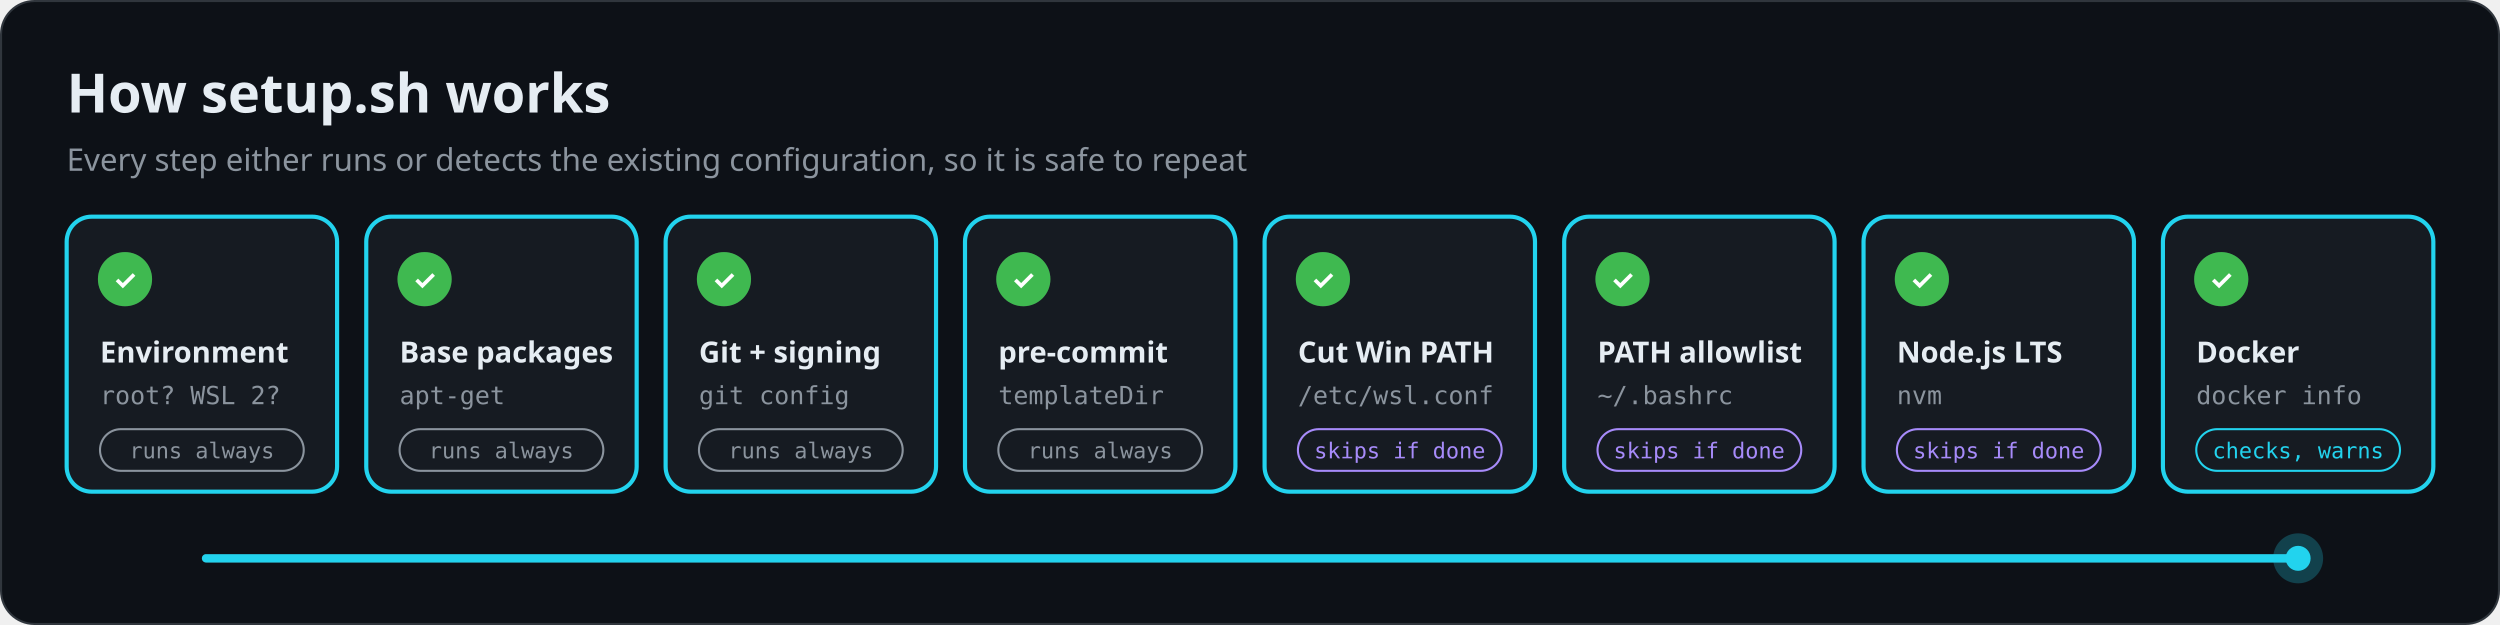
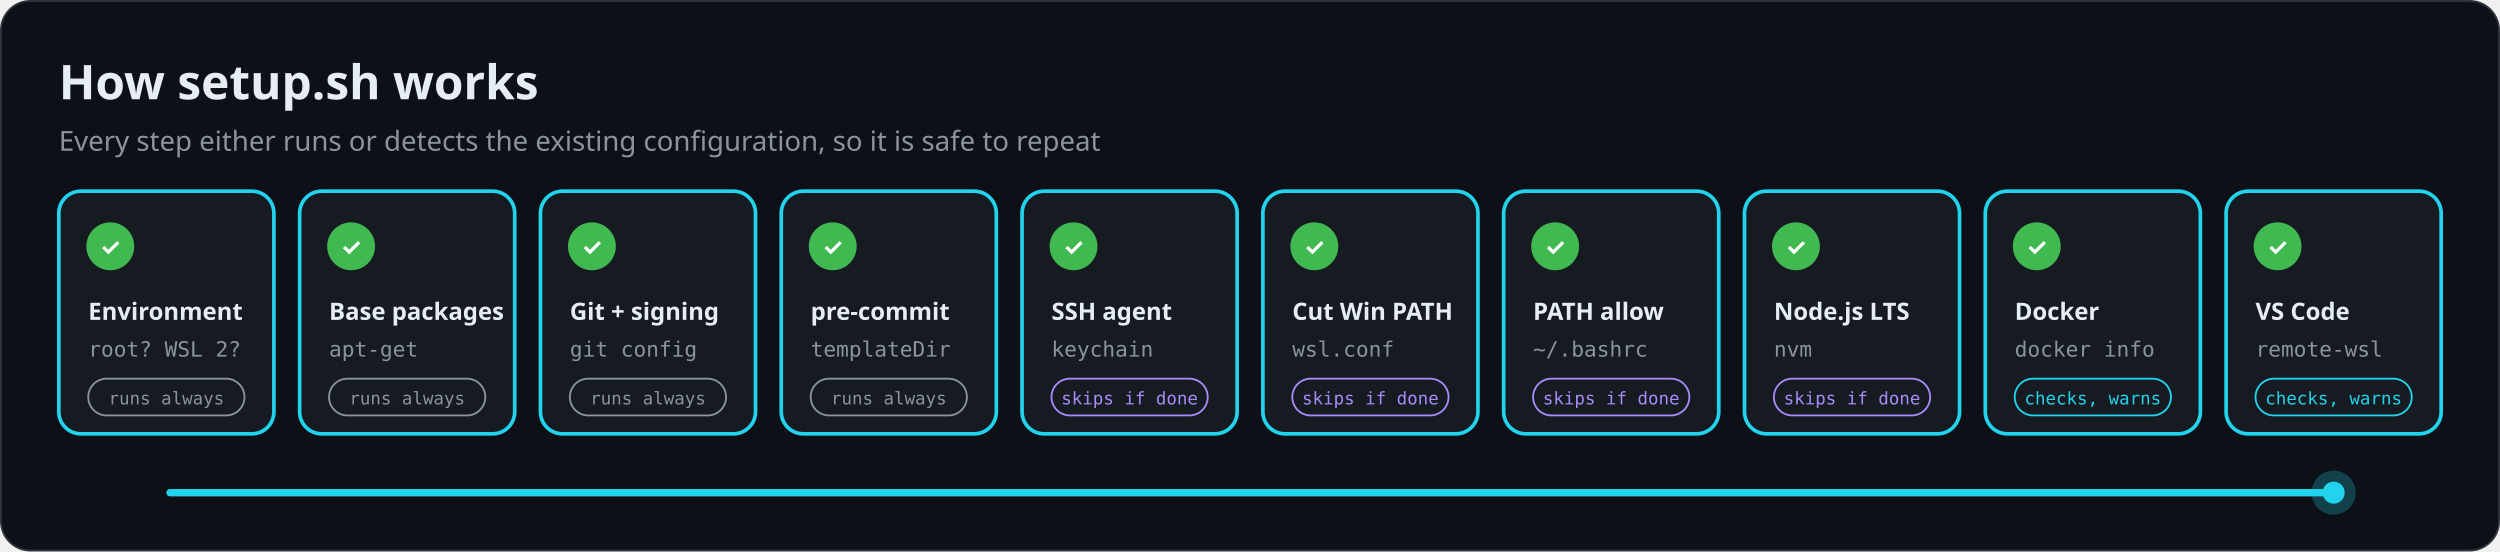
- <svg xmlns="http://www.w3.org/2000/svg" width="1200" height="300" viewBox="0 0 1200 300" role="img" aria-labelledby="title desc">
-   <style>text { font-family: -apple-system, BlinkMacSystemFont, 'Segoe UI', 'Noto Sans', Helvetica, Arial, sans-serif; } .title { font-size: 26px; font-weight: 800; fill: #e6edf3; } .sub { font-size: 15px; fill: #8b949e; } .mono { font-family: ui-monospace, SFMono-Regular, 'Cascadia Code', Consolas, 'DejaVu Sans Mono', 'Liberation Mono', monospace; }  .step { font-size: 14px; font-weight: 700; fill: #e6edf3; } .detail { font-family: ui-monospace, SFMono-Regular, 'Cascadia Code', Consolas, 'DejaVu Sans Mono', 'Liberation Mono', monospace; font-size: 12px; fill: #8b949e; } .num { font-size: 13px; font-weight: 700; fill: #e6edf3; } .pill { font-family: ui-monospace, SFMono-Regular, 'Cascadia Code', Consolas, 'DejaVu Sans Mono', 'Liberation Mono', monospace; font-size: 10.5px; } .track { transform-box: fill-box; transform-origin: left center; transform: scaleX(1); animation: track 7.5s linear infinite; } @keyframes track { 0% { transform: scaleX(0); opacity: 1; } 75% { transform: scaleX(1); } 94% { opacity: 1; } 100% { transform: scaleX(1); opacity: 0; } } .dot { transform: translateX(1006.2px); animation: dot 7.5s linear infinite; } @keyframes dot { 0% { transform: translateX(0); opacity: 1; } 75% { transform: translateX(1006.2px); } 94% { opacity: 1; } 100% { transform: translateX(1006.2px); opacity: 0; } } .k0 { animation: k0 7.5s linear infinite; } @keyframes k0 { 0%, 0.00% { opacity: 0; } 2.00%, 94% { opacity: 1; } 100% { opacity: 0; } } .k1 { animation: k1 7.5s linear infinite; } @keyframes k1 { 0%, 10.71% { opacity: 0; } 12.71%, 94% { opacity: 1; } 100% { opacity: 0; } } .k2 { animation: k2 7.5s linear infinite; } @keyframes k2 { 0%, 21.43% { opacity: 0; } 23.43%, 94% { opacity: 1; } 100% { opacity: 0; } } .k3 { animation: k3 7.5s linear infinite; } @keyframes k3 { 0%, 32.14% { opacity: 0; } 34.14%, 94% { opacity: 1; } 100% { opacity: 0; } } .k4 { animation: k4 7.5s linear infinite; } @keyframes k4 { 0%, 42.86% { opacity: 0; } 44.86%, 94% { opacity: 1; } 100% { opacity: 0; } } .k5 { animation: k5 7.5s linear infinite; } @keyframes k5 { 0%, 53.57% { opacity: 0; } 55.57%, 94% { opacity: 1; } 100% { opacity: 0; } } .k6 { animation: k6 7.5s linear infinite; } @keyframes k6 { 0%, 64.29% { opacity: 0; } 66.29%, 94% { opacity: 1; } 100% { opacity: 0; } } .k7 { animation: k7 7.5s linear infinite; } @keyframes k7 { 0%, 75.00% { opacity: 0; } 77.00%, 94% { opacity: 1; } 100% { opacity: 0; } } @media (prefers-reduced-motion: reduce) { * { animation: none !important; } }</style>
-   <rect x="0.5" y="0.5" width="1199" height="299" rx="16" fill="#0d1117" stroke="#30363d" />
+ <svg xmlns="http://www.w3.org/2000/svg" width="1360" height="300" viewBox="0 0 1360 300" role="img" aria-labelledby="title desc">
+   <style>text { font-family: -apple-system, BlinkMacSystemFont, 'Segoe UI', 'Noto Sans', Helvetica, Arial, sans-serif; } .title { font-size: 26px; font-weight: 800; fill: #e6edf3; } .sub { font-size: 15px; fill: #8b949e; } .mono { font-family: ui-monospace, SFMono-Regular, 'Cascadia Code', Consolas, 'DejaVu Sans Mono', 'Liberation Mono', monospace; }  .step { font-size: 13px; font-weight: 700; fill: #e6edf3; } .detail { font-family: ui-monospace, SFMono-Regular, 'Cascadia Code', Consolas, 'DejaVu Sans Mono', 'Liberation Mono', monospace; font-size: 11.5px; fill: #8b949e; } .num { font-size: 13px; font-weight: 700; fill: #e6edf3; } .pill { font-family: ui-monospace, SFMono-Regular, 'Cascadia Code', Consolas, 'DejaVu Sans Mono', 'Liberation Mono', monospace; font-size: 9.5px; } .track { transform-box: fill-box; transform-origin: left center; transform: scaleX(1); animation: track 7.5s linear infinite; } @keyframes track { 0% { transform: scaleX(0); opacity: 1; } 75% { transform: scaleX(1); } 94% { opacity: 1; } 100% { transform: scaleX(1); opacity: 0; } } .dot { transform: translateX(1179.0px); animation: dot 7.5s linear infinite; } @keyframes dot { 0% { transform: translateX(0); opacity: 1; } 75% { transform: translateX(1179.0px); } 94% { opacity: 1; } 100% { transform: translateX(1179.0px); opacity: 0; } } .k0 { animation: k0 7.5s linear infinite; } @keyframes k0 { 0%, 0.00% { opacity: 0; } 2.00%, 94% { opacity: 1; } 100% { opacity: 0; } } .k1 { animation: k1 7.5s linear infinite; } @keyframes k1 { 0%, 8.33% { opacity: 0; } 10.33%, 94% { opacity: 1; } 100% { opacity: 0; } } .k2 { animation: k2 7.5s linear infinite; } @keyframes k2 { 0%, 16.67% { opacity: 0; } 18.67%, 94% { opacity: 1; } 100% { opacity: 0; } } .k3 { animation: k3 7.5s linear infinite; } @keyframes k3 { 0%, 25.00% { opacity: 0; } 27.00%, 94% { opacity: 1; } 100% { opacity: 0; } } .k4 { animation: k4 7.5s linear infinite; } @keyframes k4 { 0%, 33.33% { opacity: 0; } 35.33%, 94% { opacity: 1; } 100% { opacity: 0; } } .k5 { animation: k5 7.5s linear infinite; } @keyframes k5 { 0%, 41.67% { opacity: 0; } 43.67%, 94% { opacity: 1; } 100% { opacity: 0; } } .k6 { animation: k6 7.5s linear infinite; } @keyframes k6 { 0%, 50.00% { opacity: 0; } 52.00%, 94% { opacity: 1; } 100% { opacity: 0; } } .k7 { animation: k7 7.5s linear infinite; } @keyframes k7 { 0%, 58.33% { opacity: 0; } 60.33%, 94% { opacity: 1; } 100% { opacity: 0; } } .k8 { animation: k8 7.5s linear infinite; } @keyframes k8 { 0%, 66.67% { opacity: 0; } 68.67%, 94% { opacity: 1; } 100% { opacity: 0; } } .k9 { animation: k9 7.5s linear infinite; } @keyframes k9 { 0%, 75.00% { opacity: 0; } 77.00%, 94% { opacity: 1; } 100% { opacity: 0; } } @media (prefers-reduced-motion: reduce) { * { animation: none !important; } }</style>
+   <rect x="0.5" y="0.5" width="1359" height="299" rx="16" fill="#0d1117" stroke="#30363d" />
  <text x="32" y="54" class="title">How setup.sh works</text>
  <text x="32" y="82" class="sub">Every step either runs or detects the existing configuration, so it is safe to repeat</text>
-   <rect x="32.0" y="104" width="129.8" height="132" rx="12" fill="#161b22" stroke="#30363d" />
-   <rect class="k0" x="32.0" y="104" width="129.8" height="132" rx="12" fill="none" stroke="#22d3ee" stroke-width="2" />
+   <rect x="32.0" y="104" width="117.0" height="132" rx="12" fill="#161b22" stroke="#30363d" />
+   <rect class="k0" x="32.0" y="104" width="117.0" height="132" rx="12" fill="none" stroke="#22d3ee" stroke-width="2" />
  <circle cx="60.0" cy="134" r="13" fill="#30363d" />
  <text x="60.0" y="139" text-anchor="middle" class="num">1</text>
  <g class="k0">
    <circle cx="60.0" cy="134" r="13" fill="#3fb950" />
    <text x="60.0" y="139" text-anchor="middle" class="num" fill="#ffffff" style="fill:#ffffff">✓</text>
  </g>
  <text x="48.0" y="174" class="step">Environment</text>
  <text x="48.0" y="194" class="detail">root? WSL 2?</text>
-   <rect x="48.0" y="206" width="97.8" height="20" rx="10" fill="none" stroke="#8b949e" />
-   <text x="96.9" y="220" text-anchor="middle" class="pill" fill="#8b949e">runs always</text>
-   <rect x="175.8" y="104" width="129.8" height="132" rx="12" fill="#161b22" stroke="#30363d" />
-   <rect class="k1" x="175.8" y="104" width="129.8" height="132" rx="12" fill="none" stroke="#22d3ee" stroke-width="2" />
-   <circle cx="203.8" cy="134" r="13" fill="#30363d" />
-   <text x="203.8" y="139" text-anchor="middle" class="num">2</text>
+   <rect x="48.0" y="206" width="85.0" height="20" rx="10" fill="none" stroke="#8b949e" />
+   <text x="90.5" y="220" text-anchor="middle" class="pill" fill="#8b949e">runs always</text>
+   <rect x="163.0" y="104" width="117.0" height="132" rx="12" fill="#161b22" stroke="#30363d" />
+   <rect class="k1" x="163.0" y="104" width="117.0" height="132" rx="12" fill="none" stroke="#22d3ee" stroke-width="2" />
+   <circle cx="191.0" cy="134" r="13" fill="#30363d" />
+   <text x="191.0" y="139" text-anchor="middle" class="num">2</text>
  <g class="k1">
-     <circle cx="203.8" cy="134" r="13" fill="#3fb950" />
-     <text x="203.8" y="139" text-anchor="middle" class="num" fill="#ffffff" style="fill:#ffffff">✓</text>
+     <circle cx="191.0" cy="134" r="13" fill="#3fb950" />
+     <text x="191.0" y="139" text-anchor="middle" class="num" fill="#ffffff" style="fill:#ffffff">✓</text>
  </g>
-   <text x="191.8" y="174" class="step">Base packages</text>
-   <text x="191.8" y="194" class="detail">apt-get</text>
-   <rect x="191.8" y="206" width="97.8" height="20" rx="10" fill="none" stroke="#8b949e" />
-   <text x="240.6" y="220" text-anchor="middle" class="pill" fill="#8b949e">runs always</text>
-   <rect x="319.5" y="104" width="129.8" height="132" rx="12" fill="#161b22" stroke="#30363d" />
-   <rect class="k2" x="319.5" y="104" width="129.8" height="132" rx="12" fill="none" stroke="#22d3ee" stroke-width="2" />
-   <circle cx="347.5" cy="134" r="13" fill="#30363d" />
-   <text x="347.5" y="139" text-anchor="middle" class="num">3</text>
+   <text x="179.0" y="174" class="step">Base packages</text>
+   <text x="179.0" y="194" class="detail">apt-get</text>
+   <rect x="179.0" y="206" width="85.0" height="20" rx="10" fill="none" stroke="#8b949e" />
+   <text x="221.5" y="220" text-anchor="middle" class="pill" fill="#8b949e">runs always</text>
+   <rect x="294.0" y="104" width="117.0" height="132" rx="12" fill="#161b22" stroke="#30363d" />
+   <rect class="k2" x="294.0" y="104" width="117.0" height="132" rx="12" fill="none" stroke="#22d3ee" stroke-width="2" />
+   <circle cx="322.0" cy="134" r="13" fill="#30363d" />
+   <text x="322.0" y="139" text-anchor="middle" class="num">3</text>
  <g class="k2">
-     <circle cx="347.5" cy="134" r="13" fill="#3fb950" />
-     <text x="347.5" y="139" text-anchor="middle" class="num" fill="#ffffff" style="fill:#ffffff">✓</text>
+     <circle cx="322.0" cy="134" r="13" fill="#3fb950" />
+     <text x="322.0" y="139" text-anchor="middle" class="num" fill="#ffffff" style="fill:#ffffff">✓</text>
  </g>
-   <text x="335.5" y="174" class="step">Git + signing</text>
-   <text x="335.5" y="194" class="detail">git config</text>
-   <rect x="335.5" y="206" width="97.8" height="20" rx="10" fill="none" stroke="#8b949e" />
-   <text x="384.4" y="220" text-anchor="middle" class="pill" fill="#8b949e">runs always</text>
-   <rect x="463.2" y="104" width="129.8" height="132" rx="12" fill="#161b22" stroke="#30363d" />
-   <rect class="k3" x="463.2" y="104" width="129.8" height="132" rx="12" fill="none" stroke="#22d3ee" stroke-width="2" />
-   <circle cx="491.2" cy="134" r="13" fill="#30363d" />
-   <text x="491.2" y="139" text-anchor="middle" class="num">4</text>
+   <text x="310.0" y="174" class="step">Git + signing</text>
+   <text x="310.0" y="194" class="detail">git config</text>
+   <rect x="310.0" y="206" width="85.0" height="20" rx="10" fill="none" stroke="#8b949e" />
+   <text x="352.5" y="220" text-anchor="middle" class="pill" fill="#8b949e">runs always</text>
+   <rect x="425.0" y="104" width="117.0" height="132" rx="12" fill="#161b22" stroke="#30363d" />
+   <rect class="k3" x="425.0" y="104" width="117.0" height="132" rx="12" fill="none" stroke="#22d3ee" stroke-width="2" />
+   <circle cx="453.0" cy="134" r="13" fill="#30363d" />
+   <text x="453.0" y="139" text-anchor="middle" class="num">4</text>
  <g class="k3">
-     <circle cx="491.2" cy="134" r="13" fill="#3fb950" />
-     <text x="491.2" y="139" text-anchor="middle" class="num" fill="#ffffff" style="fill:#ffffff">✓</text>
+     <circle cx="453.0" cy="134" r="13" fill="#3fb950" />
+     <text x="453.0" y="139" text-anchor="middle" class="num" fill="#ffffff" style="fill:#ffffff">✓</text>
  </g>
-   <text x="479.2" y="174" class="step">pre-commit</text>
-   <text x="479.2" y="194" class="detail">templateDir</text>
-   <rect x="479.2" y="206" width="97.8" height="20" rx="10" fill="none" stroke="#8b949e" />
-   <text x="528.1" y="220" text-anchor="middle" class="pill" fill="#8b949e">runs always</text>
-   <rect x="607.0" y="104" width="129.8" height="132" rx="12" fill="#161b22" stroke="#30363d" />
-   <rect class="k4" x="607.0" y="104" width="129.8" height="132" rx="12" fill="none" stroke="#22d3ee" stroke-width="2" />
-   <circle cx="635.0" cy="134" r="13" fill="#30363d" />
-   <text x="635.0" y="139" text-anchor="middle" class="num">5</text>
+   <text x="441.0" y="174" class="step">pre-commit</text>
+   <text x="441.0" y="194" class="detail">templateDir</text>
+   <rect x="441.0" y="206" width="85.0" height="20" rx="10" fill="none" stroke="#8b949e" />
+   <text x="483.5" y="220" text-anchor="middle" class="pill" fill="#8b949e">runs always</text>
+   <rect x="556.0" y="104" width="117.0" height="132" rx="12" fill="#161b22" stroke="#30363d" />
+   <rect class="k4" x="556.0" y="104" width="117.0" height="132" rx="12" fill="none" stroke="#22d3ee" stroke-width="2" />
+   <circle cx="584.0" cy="134" r="13" fill="#30363d" />
+   <text x="584.0" y="139" text-anchor="middle" class="num">5</text>
  <g class="k4">
-     <circle cx="635.0" cy="134" r="13" fill="#3fb950" />
-     <text x="635.0" y="139" text-anchor="middle" class="num" fill="#ffffff" style="fill:#ffffff">✓</text>
+     <circle cx="584.0" cy="134" r="13" fill="#3fb950" />
+     <text x="584.0" y="139" text-anchor="middle" class="num" fill="#ffffff" style="fill:#ffffff">✓</text>
  </g>
-   <text x="623.0" y="174" class="step">Cut Win PATH</text>
-   <text x="623.0" y="194" class="detail">/etc/wsl.conf</text>
-   <rect x="623.0" y="206" width="97.8" height="20" rx="10" fill="none" stroke="#a78bfa" />
-   <text x="671.9" y="220" text-anchor="middle" class="pill" fill="#a78bfa">skips if done</text>
-   <rect x="750.8" y="104" width="129.8" height="132" rx="12" fill="#161b22" stroke="#30363d" />
-   <rect class="k5" x="750.8" y="104" width="129.8" height="132" rx="12" fill="none" stroke="#22d3ee" stroke-width="2" />
-   <circle cx="778.8" cy="134" r="13" fill="#30363d" />
-   <text x="778.8" y="139" text-anchor="middle" class="num">6</text>
+   <text x="572.0" y="174" class="step">SSH agent</text>
+   <text x="572.0" y="194" class="detail">keychain</text>
+   <rect x="572.0" y="206" width="85.0" height="20" rx="10" fill="none" stroke="#a78bfa" />
+   <text x="614.5" y="220" text-anchor="middle" class="pill" fill="#a78bfa">skips if done</text>
+   <rect x="687.0" y="104" width="117.0" height="132" rx="12" fill="#161b22" stroke="#30363d" />
+   <rect class="k5" x="687.0" y="104" width="117.0" height="132" rx="12" fill="none" stroke="#22d3ee" stroke-width="2" />
+   <circle cx="715.0" cy="134" r="13" fill="#30363d" />
+   <text x="715.0" y="139" text-anchor="middle" class="num">6</text>
  <g class="k5">
-     <circle cx="778.8" cy="134" r="13" fill="#3fb950" />
-     <text x="778.8" y="139" text-anchor="middle" class="num" fill="#ffffff" style="fill:#ffffff">✓</text>
+     <circle cx="715.0" cy="134" r="13" fill="#3fb950" />
+     <text x="715.0" y="139" text-anchor="middle" class="num" fill="#ffffff" style="fill:#ffffff">✓</text>
  </g>
-   <text x="766.8" y="174" class="step">PATH allowlist</text>
-   <text x="766.8" y="194" class="detail">~/.bashrc</text>
-   <rect x="766.8" y="206" width="97.8" height="20" rx="10" fill="none" stroke="#a78bfa" />
-   <text x="815.6" y="220" text-anchor="middle" class="pill" fill="#a78bfa">skips if done</text>
-   <rect x="894.5" y="104" width="129.8" height="132" rx="12" fill="#161b22" stroke="#30363d" />
-   <rect class="k6" x="894.5" y="104" width="129.8" height="132" rx="12" fill="none" stroke="#22d3ee" stroke-width="2" />
-   <circle cx="922.5" cy="134" r="13" fill="#30363d" />
-   <text x="922.5" y="139" text-anchor="middle" class="num">7</text>
+   <text x="703.0" y="174" class="step">Cut Win PATH</text>
+   <text x="703.0" y="194" class="detail">wsl.conf</text>
+   <rect x="703.0" y="206" width="85.0" height="20" rx="10" fill="none" stroke="#a78bfa" />
+   <text x="745.5" y="220" text-anchor="middle" class="pill" fill="#a78bfa">skips if done</text>
+   <rect x="818.0" y="104" width="117.0" height="132" rx="12" fill="#161b22" stroke="#30363d" />
+   <rect class="k6" x="818.0" y="104" width="117.0" height="132" rx="12" fill="none" stroke="#22d3ee" stroke-width="2" />
+   <circle cx="846.0" cy="134" r="13" fill="#30363d" />
+   <text x="846.0" y="139" text-anchor="middle" class="num">7</text>
  <g class="k6">
-     <circle cx="922.5" cy="134" r="13" fill="#3fb950" />
-     <text x="922.5" y="139" text-anchor="middle" class="num" fill="#ffffff" style="fill:#ffffff">✓</text>
+     <circle cx="846.0" cy="134" r="13" fill="#3fb950" />
+     <text x="846.0" y="139" text-anchor="middle" class="num" fill="#ffffff" style="fill:#ffffff">✓</text>
  </g>
-   <text x="910.5" y="174" class="step">Node.js LTS</text>
-   <text x="910.5" y="194" class="detail">nvm</text>
-   <rect x="910.5" y="206" width="97.8" height="20" rx="10" fill="none" stroke="#a78bfa" />
-   <text x="959.4" y="220" text-anchor="middle" class="pill" fill="#a78bfa">skips if done</text>
-   <rect x="1038.2" y="104" width="129.8" height="132" rx="12" fill="#161b22" stroke="#30363d" />
-   <rect class="k7" x="1038.2" y="104" width="129.8" height="132" rx="12" fill="none" stroke="#22d3ee" stroke-width="2" />
-   <circle cx="1066.2" cy="134" r="13" fill="#30363d" />
-   <text x="1066.2" y="139" text-anchor="middle" class="num">8</text>
+   <text x="834.0" y="174" class="step">PATH allow</text>
+   <text x="834.0" y="194" class="detail">~/.bashrc</text>
+   <rect x="834.0" y="206" width="85.0" height="20" rx="10" fill="none" stroke="#a78bfa" />
+   <text x="876.5" y="220" text-anchor="middle" class="pill" fill="#a78bfa">skips if done</text>
+   <rect x="949.0" y="104" width="117.0" height="132" rx="12" fill="#161b22" stroke="#30363d" />
+   <rect class="k7" x="949.0" y="104" width="117.0" height="132" rx="12" fill="none" stroke="#22d3ee" stroke-width="2" />
+   <circle cx="977.0" cy="134" r="13" fill="#30363d" />
+   <text x="977.0" y="139" text-anchor="middle" class="num">8</text>
  <g class="k7">
-     <circle cx="1066.2" cy="134" r="13" fill="#3fb950" />
-     <text x="1066.2" y="139" text-anchor="middle" class="num" fill="#ffffff" style="fill:#ffffff">✓</text>
+     <circle cx="977.0" cy="134" r="13" fill="#3fb950" />
+     <text x="977.0" y="139" text-anchor="middle" class="num" fill="#ffffff" style="fill:#ffffff">✓</text>
  </g>
-   <text x="1054.2" y="174" class="step">Docker</text>
-   <text x="1054.2" y="194" class="detail">docker info</text>
-   <rect x="1054.2" y="206" width="97.8" height="20" rx="10" fill="none" stroke="#22d3ee" />
-   <text x="1103.1" y="220" text-anchor="middle" class="pill" fill="#22d3ee">checks, warns</text>
-   <rect x="96.9" y="266" width="1006.2" height="4" rx="2" fill="#30363d" />
-   <rect class="track" x="96.9" y="266" width="1006.2" height="4" rx="2" fill="#22d3ee" />
+   <text x="965.0" y="174" class="step">Node.js LTS</text>
+   <text x="965.0" y="194" class="detail">nvm</text>
+   <rect x="965.0" y="206" width="85.0" height="20" rx="10" fill="none" stroke="#a78bfa" />
+   <text x="1007.5" y="220" text-anchor="middle" class="pill" fill="#a78bfa">skips if done</text>
+   <rect x="1080.0" y="104" width="117.0" height="132" rx="12" fill="#161b22" stroke="#30363d" />
+   <rect class="k8" x="1080.0" y="104" width="117.0" height="132" rx="12" fill="none" stroke="#22d3ee" stroke-width="2" />
+   <circle cx="1108.0" cy="134" r="13" fill="#30363d" />
+   <text x="1108.0" y="139" text-anchor="middle" class="num">9</text>
+   <g class="k8">
+     <circle cx="1108.0" cy="134" r="13" fill="#3fb950" />
+     <text x="1108.0" y="139" text-anchor="middle" class="num" fill="#ffffff" style="fill:#ffffff">✓</text>
+   </g>
+   <text x="1096.0" y="174" class="step">Docker</text>
+   <text x="1096.0" y="194" class="detail">docker info</text>
+   <rect x="1096.0" y="206" width="85.0" height="20" rx="10" fill="none" stroke="#22d3ee" />
+   <text x="1138.5" y="220" text-anchor="middle" class="pill" fill="#22d3ee">checks, warns</text>
+   <rect x="1211.0" y="104" width="117.0" height="132" rx="12" fill="#161b22" stroke="#30363d" />
+   <rect class="k9" x="1211.0" y="104" width="117.0" height="132" rx="12" fill="none" stroke="#22d3ee" stroke-width="2" />
+   <circle cx="1239.0" cy="134" r="13" fill="#30363d" />
+   <text x="1239.0" y="139" text-anchor="middle" class="num">10</text>
+   <g class="k9">
+     <circle cx="1239.0" cy="134" r="13" fill="#3fb950" />
+     <text x="1239.0" y="139" text-anchor="middle" class="num" fill="#ffffff" style="fill:#ffffff">✓</text>
+   </g>
+   <text x="1227.0" y="174" class="step">VS Code</text>
+   <text x="1227.0" y="194" class="detail">remote-wsl</text>
+   <rect x="1227.0" y="206" width="85.0" height="20" rx="10" fill="none" stroke="#22d3ee" />
+   <text x="1269.5" y="220" text-anchor="middle" class="pill" fill="#22d3ee">checks, warns</text>
+   <rect x="90.5" y="266" width="1179.0" height="4" rx="2" fill="#30363d" />
+   <rect class="track" x="90.5" y="266" width="1179.0" height="4" rx="2" fill="#22d3ee" />
  <g class="dot">
-     <circle cx="96.9" cy="268" r="12" fill="#22d3ee" fill-opacity="0.25" />
-     <circle cx="96.9" cy="268" r="6" fill="#22d3ee" />
+     <circle cx="90.5" cy="268" r="12" fill="#22d3ee" fill-opacity="0.25" />
+     <circle cx="90.5" cy="268" r="6" fill="#22d3ee" />
  </g>
</svg>
